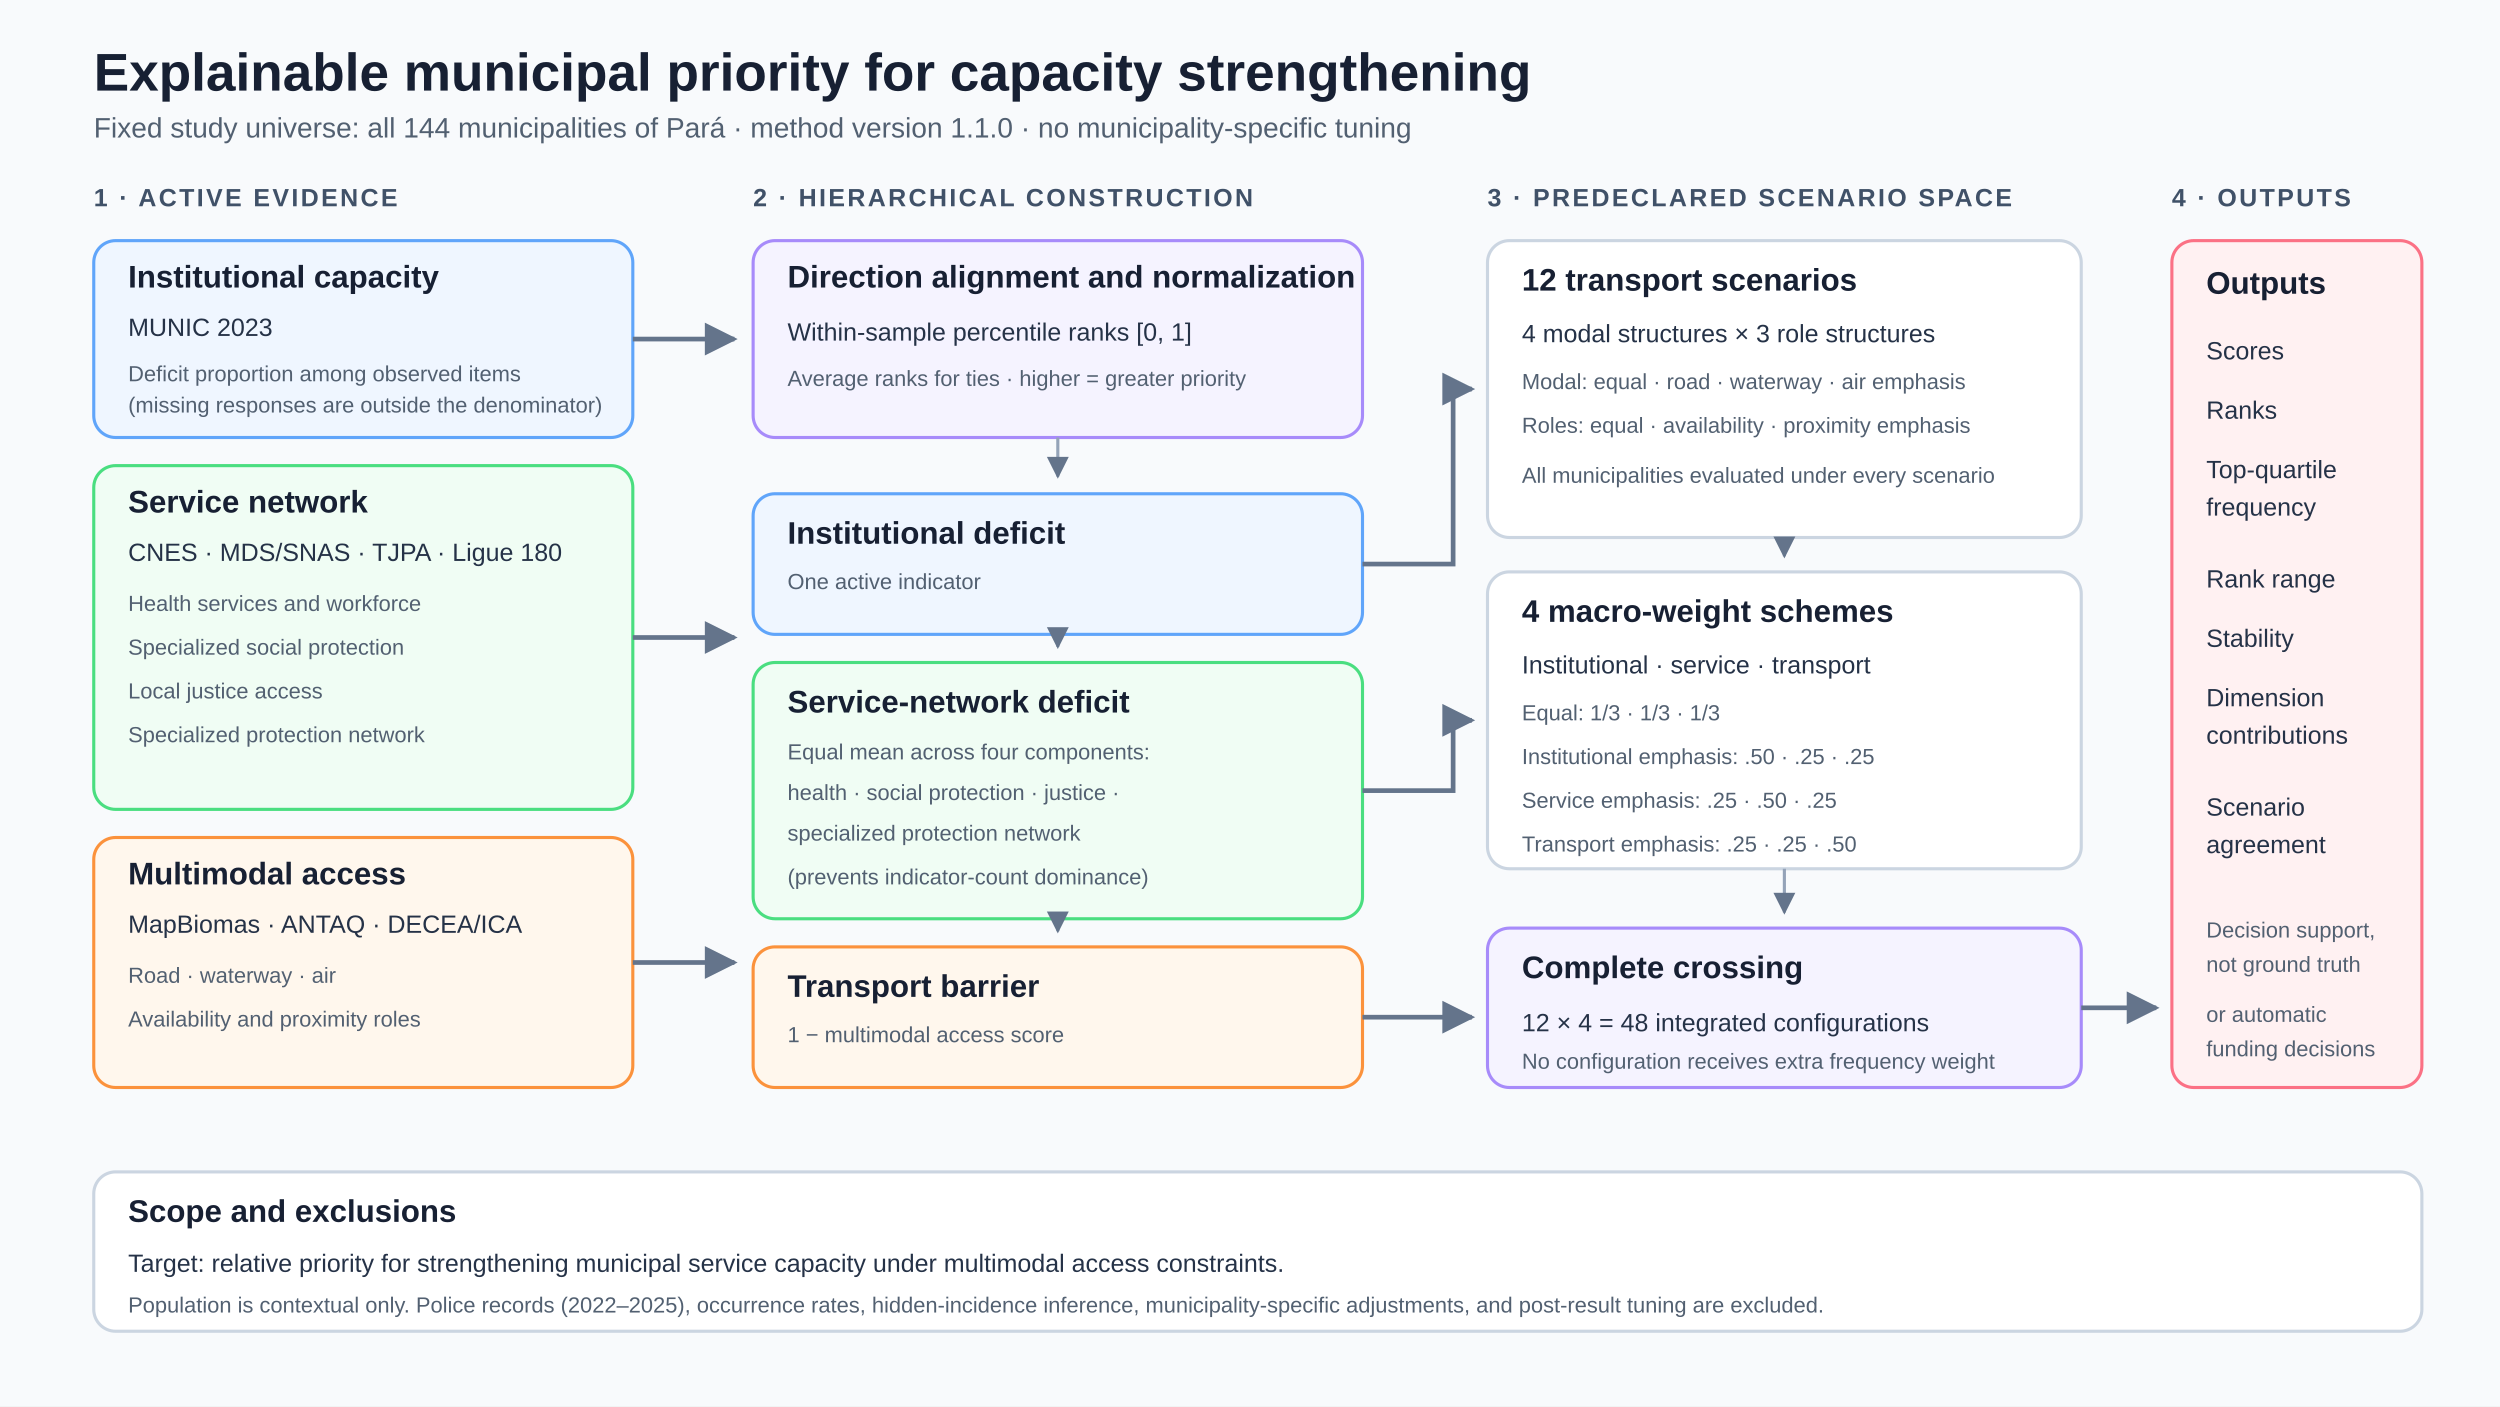
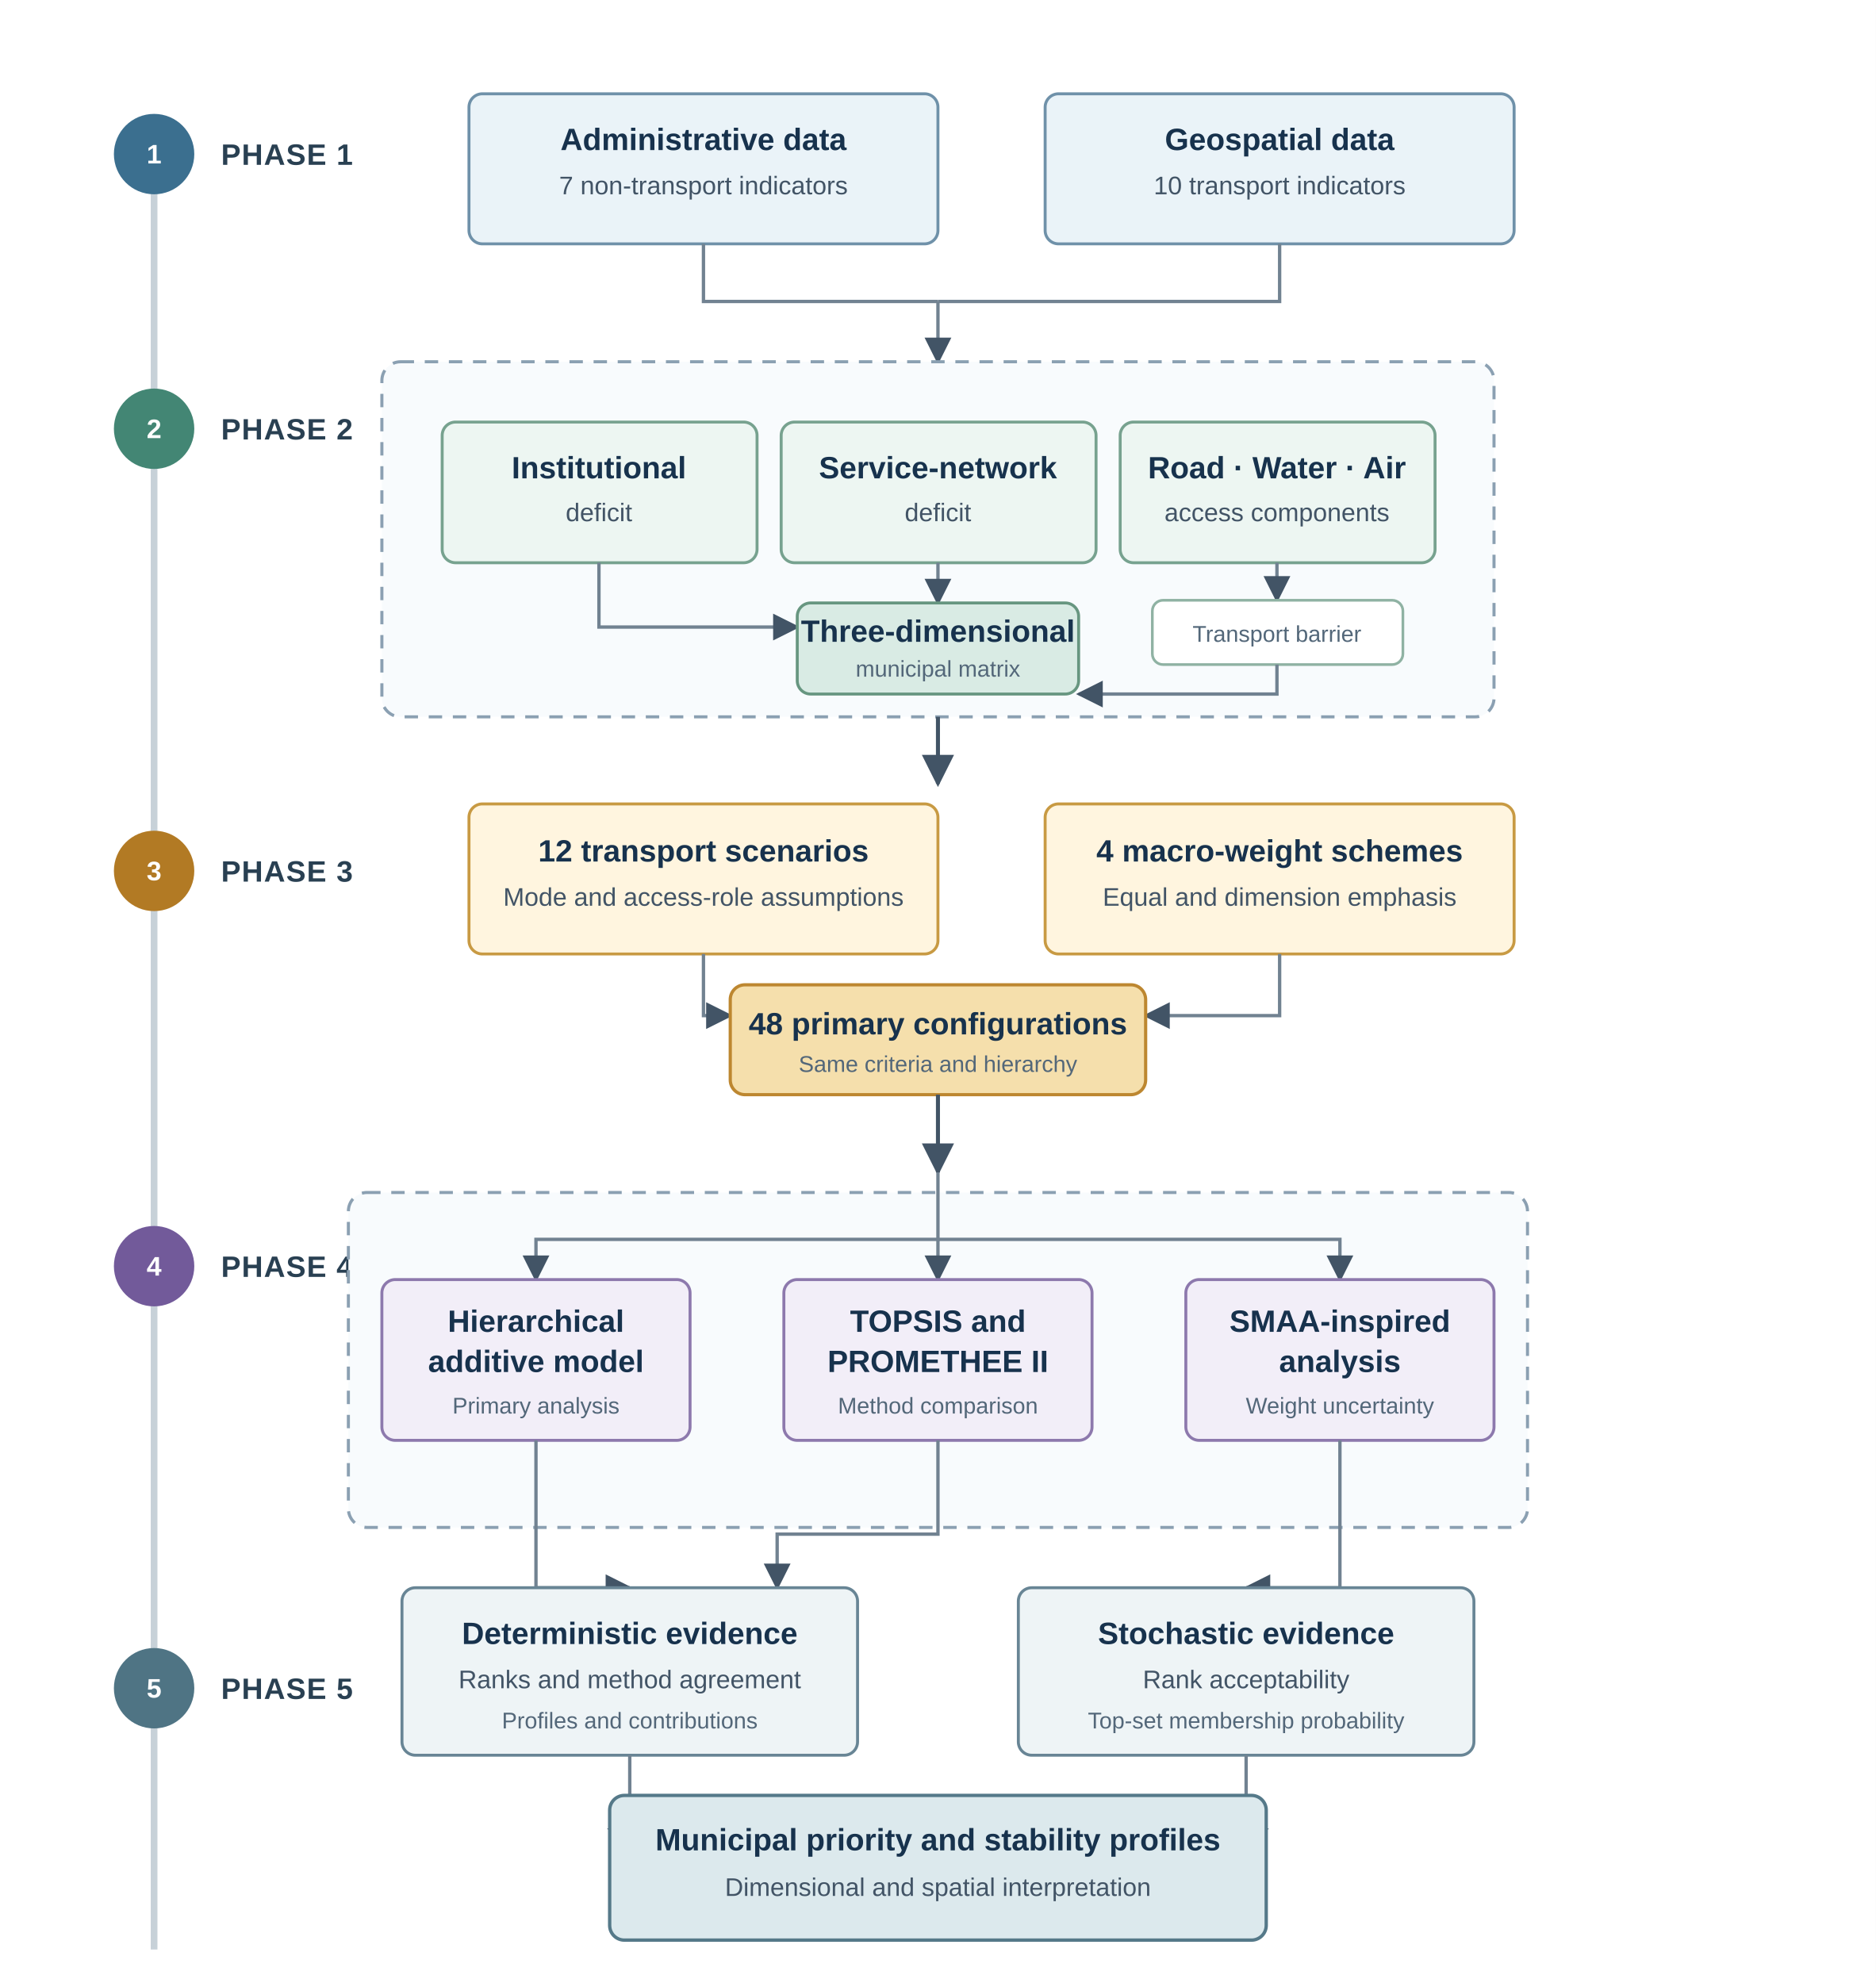
- <svg xmlns="http://www.w3.org/2000/svg" width="1600" height="900" viewBox="0 0 1600 900" role="img" aria-labelledby="title desc">
-   <defs>
-     <style>
-       .bg{fill:#f8fafc}.title{font:700 34px Arial,sans-serif;fill:#172033}.sub{font:18px Arial,sans-serif;fill:#526071}.stage{font:700 16px Arial,sans-serif;fill:#405168;letter-spacing:1.5px}.h{font:700 20px Arial,sans-serif;fill:#172033}.b{font:16px Arial,sans-serif;fill:#253247}.s{font:14px Arial,sans-serif;fill:#526071}.box{fill:#fff;stroke:#cbd5e1;stroke-width:2}.inst{fill:#eff6ff;stroke:#60a5fa;stroke-width:2}.serv{fill:#f0fdf4;stroke:#4ade80;stroke-width:2}.trans{fill:#fff7ed;stroke:#fb923c;stroke-width:2}.proc{fill:#f5f3ff;stroke:#a78bfa;stroke-width:2}.out{fill:#fff1f2;stroke:#fb7185;stroke-width:2}.arrow{stroke:#64748b;stroke-width:3;fill:none;marker-end:url(#a)}.thin{stroke:#94a3b8;stroke-width:2;fill:none;marker-end:url(#a)}
-     </style>
-     <marker id="a" viewBox="0 0 10 10" refX="9" refY="5" markerWidth="7" markerHeight="7" orient="auto-start-reverse">
-       <path d="M0 0L10 5L0 10z" fill="#64748b" />
+ <svg xmlns="http://www.w3.org/2000/svg" width="1400" height="1480" viewBox="0 0 1400 1480" version="1.1" id="svg189">
+   <defs id="defs7">
+     <marker id="a" viewBox="0 0 10 10" refX="9" refY="5" markerWidth="8" markerHeight="8" orient="auto">
+       <path d="M0 0L10 5 0 10z" fill="#425466" id="path2" />
    </marker>
+     <style id="style5">.p{font:700 22px Arial;fill:#294052;letter-spacing:.7px}.t{font:700 23px Arial;fill:#17324d}.b{font:400 19px Arial;fill:#425466}.s{font:400 17px Arial;fill:#536779}.n{font:700 20px Arial;fill:#fff}.l{stroke:#425466;stroke-width:3;fill:none;marker-end:url(#a)}.q{stroke:#718291;stroke-width:2.5;fill:none;marker-end:url(#a)}.g{fill:#f8fbfd;stroke:#8ba0b2;stroke-width:2.3;stroke-dasharray:10 8}.x{fill:#eaf3f8;stroke:#6f91a9;stroke-width:2.2}.y{fill:#edf6f2;stroke:#77a28f;stroke-width:2.2}.z{fill:#fff5df;stroke:#c89a43;stroke-width:2.2}.v{fill:#f2eef8;stroke:#8d79ad;stroke-width:2.2}.o{fill:#eef4f6;stroke:#688595;stroke-width:2.2}</style>
  </defs>
-   <rect class="bg" width="1600" height="900" />
-   <text class="title" x="60" y="58">Explainable municipal priority for capacity strengthening</text>
-   <text class="sub" x="60" y="88">Fixed study universe: all 144 municipalities of Pará · method version 1.1.0 · no municipality-specific tuning</text>
-   <text class="stage" x="60" y="132">1 · ACTIVE EVIDENCE</text>
-   <rect class="inst" x="60" y="154" rx="14" width="345" height="126" />
-   <text class="h" x="82" y="184">Institutional capacity</text>
-   <text class="b" x="82" y="215">MUNIC 2023</text>
-   <text class="s" x="82" y="244">Deficit proportion among observed items</text>
-   <text class="s" x="82" y="264">(missing responses are outside the denominator)</text>
-   <rect class="serv" x="60" y="298" rx="14" width="345" height="220" />
-   <text class="h" x="82" y="328">Service network</text>
-   <text class="b" x="82" y="359">CNES · MDS/SNAS · TJPA · Ligue 180</text>
-   <text class="s" x="82" y="391">Health services and workforce</text>
-   <text class="s" x="82" y="419">Specialized social protection</text>
-   <text class="s" x="82" y="447">Local justice access</text>
-   <text class="s" x="82" y="475">Specialized protection network</text>
-   <rect class="trans" x="60" y="536" rx="14" width="345" height="160" />
-   <text class="h" x="82" y="566">Multimodal access</text>
-   <text class="b" x="82" y="597">MapBiomas · ANTAQ · DECEA/ICA</text>
-   <text class="s" x="82" y="629">Road · waterway · air</text>
-   <text class="s" x="82" y="657">Availability and proximity roles</text>
-   <text class="stage" x="482" y="132">2 · HIERARCHICAL CONSTRUCTION</text>
-   <rect class="proc" x="482" y="154" rx="14" width="390" height="126" />
-   <text class="h" x="504" y="184">Direction alignment and normalization</text>
-   <text class="b" x="504" y="218">Within-sample percentile ranks [0, 1]</text>
-   <text class="s" x="504" y="247">Average ranks for ties · higher = greater priority</text>
-   <rect class="inst" x="482" y="316" rx="14" width="390" height="90" />
-   <text class="h" x="504" y="348">Institutional deficit</text>
-   <text class="s" x="504" y="377">One active indicator</text>
-   <rect class="serv" x="482" y="424" rx="14" width="390" height="164" />
-   <text class="h" x="504" y="456">Service-network deficit</text>
-   <text class="s" x="504" y="486">Equal mean across four components:</text>
-   <text class="s" x="504" y="512">health · social protection · justice ·</text>
-   <text class="s" x="504" y="538">specialized protection network</text>
-   <text class="s" x="504" y="566">(prevents indicator-count dominance)</text>
-   <rect class="trans" x="482" y="606" rx="14" width="390" height="90" />
-   <text class="h" x="504" y="638">Transport barrier</text>
-   <text class="s" x="504" y="667">1 − multimodal access score</text>
-   <text class="stage" x="952" y="132">3 · PREDECLARED SCENARIO SPACE</text>
-   <rect class="box" x="952" y="154" rx="14" width="380" height="190" />
-   <text class="h" x="974" y="186">12 transport scenarios</text>
-   <text class="b" x="974" y="219">4 modal structures × 3 role structures</text>
-   <text class="s" x="974" y="249">Modal: equal · road · waterway · air emphasis</text>
-   <text class="s" x="974" y="277">Roles: equal · availability · proximity emphasis</text>
-   <text class="s" x="974" y="309">All municipalities evaluated under every scenario</text>
-   <rect class="box" x="952" y="366" rx="14" width="380" height="190" />
-   <text class="h" x="974" y="398">4 macro-weight schemes</text>
-   <text class="b" x="974" y="431">Institutional · service · transport</text>
-   <text class="s" x="974" y="461">Equal: 1/3 · 1/3 · 1/3</text>
-   <text class="s" x="974" y="489">Institutional emphasis: .50 · .25 · .25</text>
-   <text class="s" x="974" y="517">Service emphasis: .25 · .50 · .25</text>
-   <text class="s" x="974" y="545">Transport emphasis: .25 · .25 · .50</text>
-   <rect class="proc" x="952" y="594" rx="14" width="380" height="102" />
-   <text class="h" x="974" y="626">Complete crossing</text>
-   <text class="b" x="974" y="660">12 × 4 = 48 integrated configurations</text>
-   <text class="s" x="974" y="684">No configuration receives extra frequency weight</text>
-   <text class="stage" x="1390" y="132">4 · OUTPUTS</text>
-   <rect class="out" x="1390" y="154" rx="14" width="160" height="542" />
-   <text class="h" x="1412" y="188">Outputs</text>
-   <text class="b" x="1412" y="230">Scores</text>
-   <text class="b" x="1412" y="268">Ranks</text>
-   <text class="b" x="1412" y="306">Top-quartile</text>
-   <text class="b" x="1412" y="330">frequency</text>
-   <text class="b" x="1412" y="376">Rank range</text>
-   <text class="b" x="1412" y="414">Stability</text>
-   <text class="b" x="1412" y="452">Dimension</text>
-   <text class="b" x="1412" y="476">contributions</text>
-   <text class="b" x="1412" y="522">Scenario</text>
-   <text class="b" x="1412" y="546">agreement</text>
-   <text class="s" x="1412" y="600">Decision support,</text>
-   <text class="s" x="1412" y="622">not ground truth</text>
-   <text class="s" x="1412" y="654">or automatic</text>
-   <text class="s" x="1412" y="676">funding decisions</text>
-   <path class="arrow" d="M405 217H470" />
-   <path class="arrow" d="M405 408H470" />
-   <path class="arrow" d="M405 616H470" />
-   <path class="thin" d="M677 280V305" />
-   <path class="thin" d="M677 406V414" />
-   <path class="thin" d="M677 588V596" />
-   <path class="arrow" d="M872 361H930V249H942" />
-   <path class="arrow" d="M872 506H930V461H942" />
-   <path class="arrow" d="M872 651H942" />
-   <path class="thin" d="M1142 344V356" />
-   <path class="thin" d="M1142 556V584" />
-   <path class="arrow" d="M1332 645H1380" />
-   <rect class="box" x="60" y="750" rx="14" width="1490" height="102" />
-   <text class="h" x="82" y="782">Scope and exclusions</text>
-   <text class="b" x="82" y="814">Target: relative priority for strengthening municipal service capacity under multimodal access constraints.</text>
-   <text class="s" x="82" y="840">Population is contextual only. Police records (2022–2025), occurrence rates, hidden-incidence inference, municipality-specific adjustments, and post-result tuning are excluded.</text>
+   <rect width="1400" height="1580" fill="white" id="rect9" />
+   <line x1="115" y1="105" x2="115" y2="1455" stroke="#c7d1d8" stroke-width="5" id="line11" />
+   <circle cx="115" cy="115" r="30" fill="#3b6f8f" id="circle13" />
+   <text x="115" y="122" text-anchor="middle" class="n" id="text15">1</text>
+   <text x="165" y="123" class="p" id="text17">PHASE 1</text>
+   <rect x="350" y="70" width="350" height="112" rx="10" class="x" id="rect19" />
+   <text x="525" y="112" text-anchor="middle" class="t" id="text21">Administrative data</text>
+   <text x="525" y="145" text-anchor="middle" class="b" id="text23">7 non-transport indicators</text>
+   <rect x="780" y="70" width="350" height="112" rx="10" class="x" id="rect25" />
+   <text x="955" y="112" text-anchor="middle" class="t" id="text27">Geospatial data</text>
+   <text x="955" y="145" text-anchor="middle" class="b" id="text29">10 transport indicators</text>
+   <path d="M525 182V225H700" style="fill:none;stroke:#718291;stroke-width:2.5" id="path31" />
+   <path d="M955 182V225H700" style="fill:none;stroke:#718291;stroke-width:2.5" id="path33" />
+   <path d="M700 225V270" class="q" />
+   <circle cx="115" cy="320" r="30" fill="#438674" id="circle35" />
+   <text x="115" y="327" text-anchor="middle" class="n" id="text37">2</text>
+   <text x="165" y="328" class="p" id="text39">PHASE 2</text>
+   <rect x="285" y="270" width="830" height="265" rx="14" class="g" id="rect41" />
+   <rect x="330" y="315" width="235" height="105" rx="10" class="y" id="rect43" />
+   <text x="447" y="357" text-anchor="middle" class="t" id="text45">Institutional</text>
+   <text x="447" y="389" text-anchor="middle" class="b" id="text47">deficit</text>
+   <rect x="583" y="315" width="235" height="105" rx="10" class="y" id="rect49" />
+   <text x="700" y="357" text-anchor="middle" class="t" id="text51">Service-network</text>
+   <text x="700" y="389" text-anchor="middle" class="b" id="text53">deficit</text>
+   <rect x="836" y="315" width="235" height="105" rx="10" class="y" id="rect55" />
+   <text x="953" y="357" text-anchor="middle" class="t" id="text57">Road · Water · Air</text>
+   <text x="953" y="389" text-anchor="middle" class="b" id="text59">access components</text>
+   <path d="M953 420V448" class="q" />
+   <rect x="860" y="448" width="187" height="48" rx="8" fill="white" stroke="#8fb2a3" stroke-width="2" id="rect61" />
+   <text x="953" y="479" text-anchor="middle" class="s" id="text63">Transport barrier</text>
+   <path d="M447 420V468H595" class="q" id="path65" />
+   <path d="M700 420V450" class="q" id="path67" />
+   <path d="M953 496V518H805" class="q" id="path69" />
+   <rect x="595" y="450" width="210" height="68" rx="10" fill="#d9ebe4" stroke="#679680" stroke-width="2.2" id="rect71" />
+   <text x="700" y="479" text-anchor="middle" class="t" id="text73">Three-dimensional</text>
+   <text x="700" y="505" text-anchor="middle" class="s" id="text75">municipal matrix</text>
+   <path d="M700 535V585" class="l" id="path77" />
+   <circle cx="115" cy="650" r="30" fill="#b27a24" id="circle79" />
+   <text x="115" y="657" text-anchor="middle" class="n" id="text81">3</text>
+   <text x="165" y="658" class="p" id="text83">PHASE 3</text>
+   <rect x="350" y="600" width="350" height="112" rx="10" class="z" id="rect85" />
+   <text x="525" y="643" text-anchor="middle" class="t" id="text87">12 transport scenarios</text>
+   <text x="525" y="676" text-anchor="middle" class="b" id="text89">Mode and access-role assumptions</text>
+   <rect x="780" y="600" width="350" height="112" rx="10" class="z" id="rect91" />
+   <text x="955" y="643" text-anchor="middle" class="t" id="text93">4 macro-weight schemes</text>
+   <text x="955" y="676" text-anchor="middle" class="b" id="text95">Equal and dimension emphasis</text>
+   <path d="M525 712V758H545" class="q" id="path97" />
+   <path d="M955 712V758H855" class="q" id="path99" />
+   <rect x="545" y="735" width="310" height="82" rx="11" fill="#f5dfac" stroke="#bd8730" stroke-width="2.4" id="rect101" />
+   <text x="700" y="772" text-anchor="middle" class="t" id="text103">48 primary configurations</text>
+   <text x="700" y="800" text-anchor="middle" class="s" id="text105">Same criteria and hierarchy</text>
+   <path d="M700 817V875" class="l" id="path107" />
+   <circle cx="115" cy="945" r="30" fill="#725a9a" id="circle109" />
+   <text x="115" y="952" text-anchor="middle" class="n" id="text111">4</text>
+   <text x="165" y="953" class="p" id="text113">PHASE 4</text>
+   <rect x="260" y="890" width="880" height="250" rx="14" class="g" id="rect115" />
+   <path d="M700 875V925H400V955" class="q" id="path117" />
+   <path d="M700 925V955" class="q" id="path119" />
+   <path d="M700 925H1000V955" class="q" id="path121" />
+   <rect x="285" y="955" width="230" height="120" rx="10" class="v" id="rect123" />
+   <text x="400" y="994" text-anchor="middle" class="t" id="text125">Hierarchical</text>
+   <text x="400" y="1024" text-anchor="middle" class="t" id="text127">additive model</text>
+   <text x="400" y="1055" text-anchor="middle" class="s" id="text129">Primary analysis</text>
+   <rect x="585" y="955" width="230" height="120" rx="10" class="v" id="rect131" />
+   <text x="700" y="994" text-anchor="middle" class="t" id="text133">TOPSIS and</text>
+   <text x="700" y="1024" text-anchor="middle" class="t" id="text135">PROMETHEE II</text>
+   <text x="700" y="1055" text-anchor="middle" class="s" id="text137">Method comparison</text>
+   <rect x="885" y="955" width="230" height="120" rx="10" class="v" id="rect139" />
+   <text x="1000" y="994" text-anchor="middle" class="t" id="text141">SMAA-inspired</text>
+   <text x="1000" y="1024" text-anchor="middle" class="t" id="text143">analysis</text>
+   <text x="1000" y="1055" text-anchor="middle" class="s" id="text145">Weight uncertainty</text>
+   <path d="M400 1075V1185H470" class="q" id="path147" />
+   <path d="M700 1075V1145H580V1185" class="q" id="path149" />
+   <path d="M1000 1075V1185H930" class="q" id="path151" />
+   <circle cx="115" cy="1260" r="30" fill="#4f7484" id="circle153" />
+   <text x="115" y="1267" text-anchor="middle" class="n" id="text155">5</text>
+   <text x="165" y="1268" class="p" id="text157">PHASE 5</text>
+   <rect x="300" y="1185" width="340" height="125" rx="10" class="o" id="rect159" />
+   <text x="470" y="1227" text-anchor="middle" class="t" id="text161">Deterministic evidence</text>
+   <text x="470" y="1260" text-anchor="middle" class="b" id="text163">Ranks and method agreement</text>
+   <text x="470" y="1290" text-anchor="middle" class="s" id="text165">Profiles and contributions</text>
+   <rect x="760" y="1185" width="340" height="125" rx="10" class="o" id="rect167" />
+   <text x="930" y="1227" text-anchor="middle" class="t" id="text169">Stochastic evidence</text>
+   <text x="930" y="1260" text-anchor="middle" class="b" id="text171">Rank acceptability</text>
+   <text x="930" y="1290" text-anchor="middle" class="s" id="text173">Top-set membership probability</text>
+   <path d="M470 1310V1365H455" class="q" id="path175" />
+   <path d="M930 1310V1365H945" class="q" id="path177" />
+   <rect x="455" y="1340" width="490" height="108" rx="11" fill="#dce9ed" stroke="#557989" stroke-width="2.5" id="rect179" />
+   <text x="700" y="1381" text-anchor="middle" class="t" id="text181">Municipal priority and stability profiles</text>
+   <text x="700" y="1415" text-anchor="middle" class="b" id="text183">Dimensional and spatial interpretation</text>
</svg>
